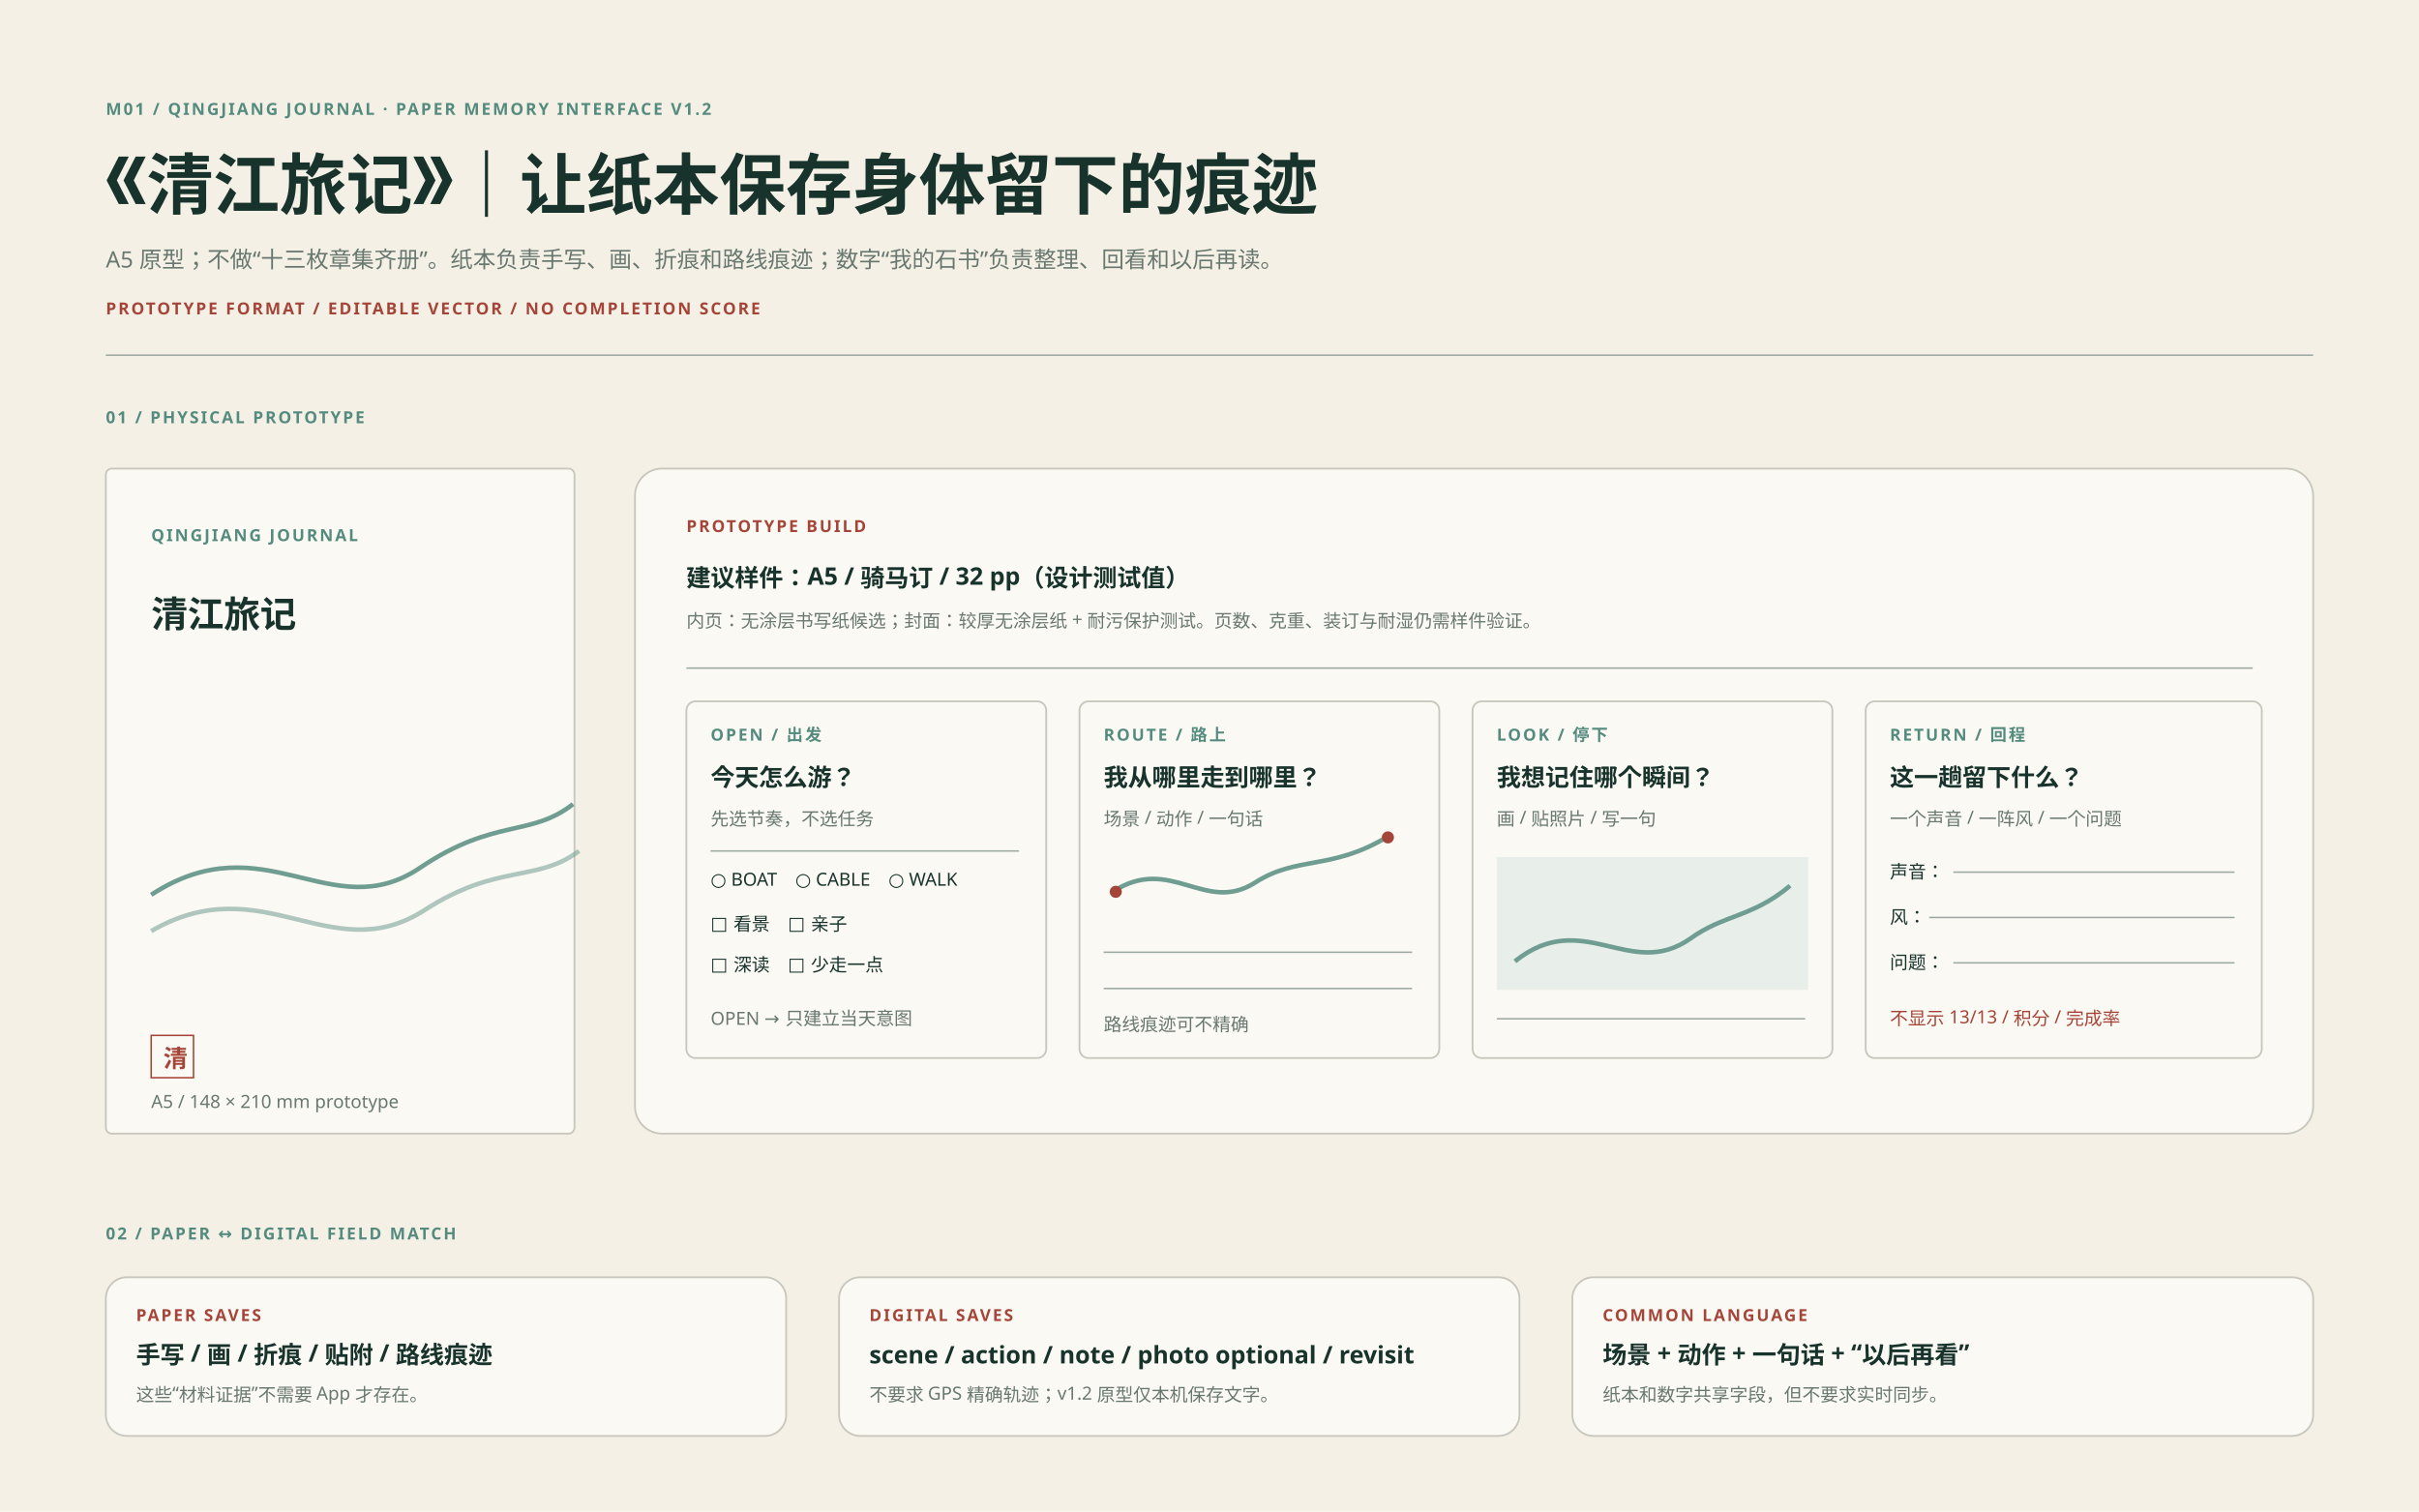
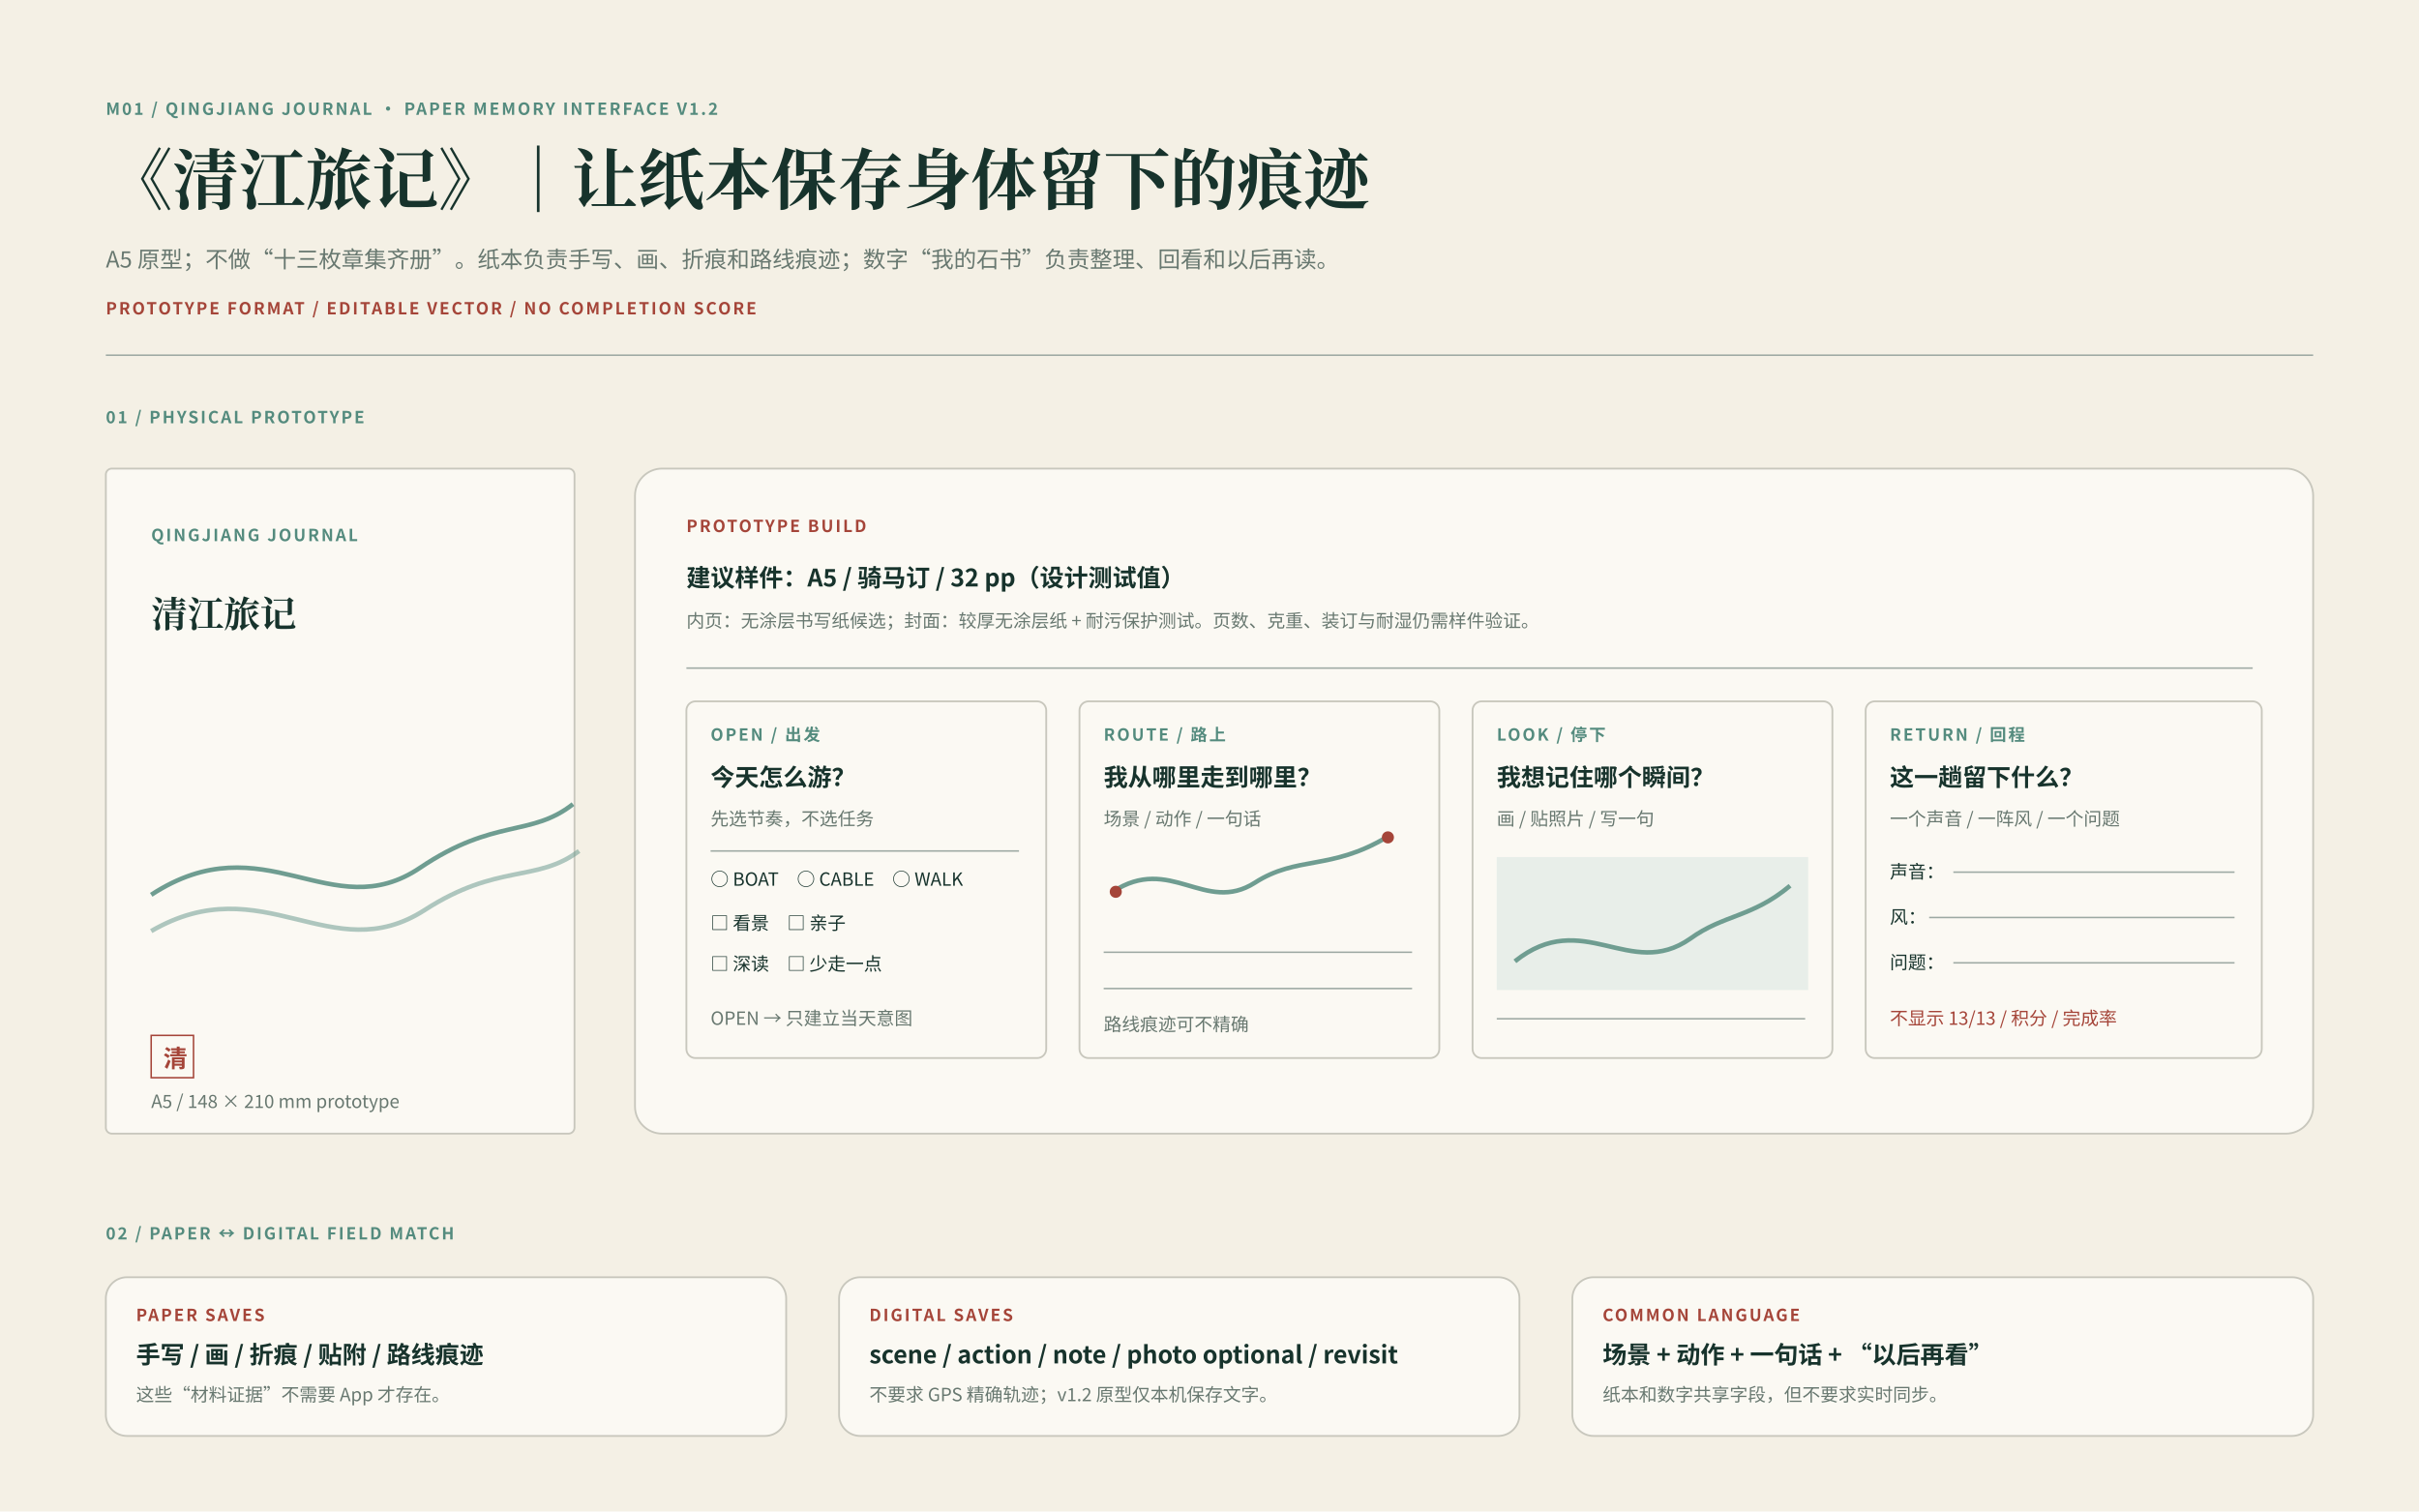
<svg xmlns="http://www.w3.org/2000/svg" width="1600" height="1000" viewBox="0 0 1600 1000">
-   <style>.bg{fill:#f4f0e5}.ink{fill:#17332c}.muted{fill:#687870}.qing{fill:#548b7e}.seal{fill:#a54539}.paper{fill:#fbf9f3;stroke:#c8c7bd;stroke-width:1.2}.rule{stroke:#9da9a3;stroke-width:1}.river{fill:none;stroke:#6f9d91;stroke-width:3}.t1{font:700 44px 'Noto Serif SC','Songti SC',serif}.t2{font:700 24px 'Noto Serif SC','Songti SC',serif}.t3{font:700 16px 'Noto Sans SC','Microsoft YaHei',sans-serif}.txt{font:400 15px 'Noto Sans SC','Microsoft YaHei',sans-serif}.sm{font:400 12px 'Noto Sans SC','Microsoft YaHei',sans-serif}.xs{font:700 11px 'Noto Sans SC',sans-serif;letter-spacing:1.3px}</style>
+   <style>.bg{fill:#f4f0e5}.ink{fill:#17332c}.muted{fill:#687870}.qing{fill:#548b7e}.seal{fill:#a54539}.paper{fill:#fbf9f3;stroke:#c8c7bd;stroke-width:1.2}.rule{stroke:#9da9a3;stroke-width:1}.river{fill:none;stroke:#6f9d91;stroke-width:3}.t1{font:700 44px 'Noto Serif CJK SC','Noto Serif SC','Source Han Serif SC','Songti SC',serif}.t2{font:700 24px 'Noto Serif CJK SC','Noto Serif SC','Source Han Serif SC','Songti SC',serif}.t3{font:700 16px 'Noto Sans CJK SC','Noto Sans SC','Source Han Sans SC','Microsoft YaHei',sans-serif}.txt{font:400 15px 'Noto Sans CJK SC','Noto Sans SC','Source Han Sans SC','Microsoft YaHei',sans-serif}.sm{font:400 12px 'Noto Sans CJK SC','Noto Sans SC','Source Han Sans SC','Microsoft YaHei',sans-serif}.xs{font:700 11px 'Noto Sans CJK SC','Noto Sans SC','Source Han Sans SC',sans-serif;letter-spacing:1.3px}</style>
  <rect class="bg" width="1600" height="1000" />
  <text x="70" y="76" class="xs qing">M01 / QINGJIANG JOURNAL · PAPER MEMORY INTERFACE V1.2</text>
  <text x="70" y="135" class="t1 ink">《清江旅记》｜让纸本保存身体留下的痕迹</text>
  <text x="70" y="177" class="txt muted">A5 原型；不做“十三枚章集齐册”。纸本负责手写、画、折痕和路线痕迹；数字“我的石书”负责整理、回看和以后再读。</text>
  <text x="70" y="208" class="xs seal">PROTOTYPE FORMAT / EDITABLE VECTOR / NO COMPLETION SCORE</text>
  <line x1="70" y1="235" x2="1530" y2="235" class="rule" />
  <text x="70" y="280" class="xs qing">01 / PHYSICAL PROTOTYPE</text>
  <g transform="translate(70 310)">
    <rect width="310" height="440" rx="4" class="paper" />
    <text x="30" y="48" class="xs qing">QINGJIANG JOURNAL</text>
    <text x="30" y="105" class="t2 ink">清江旅记</text>
    <path d="M30 282c75-49 119 22 178-18 49-33 73-20 101-42" class="river" />
    <path d="M30 306c74-43 119 26 181-14 48-31 74-18 102-39" class="river" opacity=".55" />
    <rect x="30" y="375" width="28" height="28" fill="none" stroke="#a54539" />
    <text x="38" y="396" class="t3 seal">清</text>
    <text x="30" y="423" class="sm muted">A5 / 148 × 210 mm prototype</text>
  </g>
  <g transform="translate(420 310)">
    <rect width="1110" height="440" rx="18" class="paper" />
    <text x="34" y="42" class="xs seal">PROTOTYPE BUILD</text>
    <text x="34" y="78" class="t3 ink">建议样件：A5 / 骑马订 / 32 pp（设计测试值）</text>
    <text x="34" y="105" class="sm muted">内页：无涂层书写纸候选；封面：较厚无涂层纸 + 耐污保护测试。页数、克重、装订与耐湿仍需样件验证。</text>
    <line x1="34" y1="132" x2="1070" y2="132" class="rule" />
    <g transform="translate(34 154)">
      <rect width="238" height="236" rx="6" class="paper" />
      <text x="16" y="26" class="xs qing">OPEN / 出发</text>
      <text x="16" y="56" class="t3 ink">今天怎么游？</text>
      <text x="16" y="82" class="sm muted">先选节奏，不选任务</text>
      <line x1="16" y1="99" x2="220" y2="99" class="rule" />
      <text x="16" y="122" class="sm ink">○ BOAT　○ CABLE　○ WALK</text>
      <text x="16" y="151" class="sm ink">□ 看景　□ 亲子</text>
      <text x="16" y="178" class="sm ink">□ 深读　□ 少走一点</text>
      <text x="16" y="214" class="sm muted">OPEN → 只建立当天意图</text>
    </g>
    <g transform="translate(294 154)">
      <rect width="238" height="236" rx="6" class="paper" />
      <text x="16" y="26" class="xs qing">ROUTE / 路上</text>
      <text x="16" y="56" class="t3 ink">我从哪里走到哪里？</text>
      <text x="16" y="82" class="sm muted">场景 / 动作 / 一句话</text>
      <path d="M22 126c38-25 61 15 94-6 28-18 50-8 87-30" class="river" />
      <circle cx="24" cy="126" r="4" fill="#a54539" />
      <circle cx="204" cy="90" r="4" fill="#a54539" />
      <line x1="16" y1="166" x2="220" y2="166" class="rule" />
      <line x1="16" y1="190" x2="220" y2="190" class="rule" />
      <text x="16" y="218" class="sm muted">路线痕迹可不精确</text>
    </g>
    <g transform="translate(554 154)">
      <rect width="238" height="236" rx="6" class="paper" />
      <text x="16" y="26" class="xs qing">LOOK / 停下</text>
      <text x="16" y="56" class="t3 ink">我想记住哪个瞬间？</text>
      <text x="16" y="82" class="sm muted">画 / 贴照片 / 写一句</text>
      <rect x="16" y="103" width="206" height="88" fill="#e8eee9" />
      <path d="M28 172c45-36 76 13 116-15 22-16 41-14 66-35" class="river" />
      <line x1="16" y1="210" x2="220" y2="210" class="rule" />
    </g>
    <g transform="translate(814 154)">
      <rect width="262" height="236" rx="6" class="paper" />
      <text x="16" y="26" class="xs qing">RETURN / 回程</text>
      <text x="16" y="56" class="t3 ink">这一趟留下什么？</text>
      <text x="16" y="82" class="sm muted">一个声音 / 一阵风 / 一个问题</text>
      <text x="16" y="117" class="sm ink">声音：</text>
      <line x1="58" y1="113" x2="244" y2="113" class="rule" />
      <text x="16" y="147" class="sm ink">风：</text>
      <line x1="42" y1="143" x2="244" y2="143" class="rule" />
      <text x="16" y="177" class="sm ink">问题：</text>
      <line x1="58" y1="173" x2="244" y2="173" class="rule" />
      <text x="16" y="214" class="sm seal">不显示 13/13 / 积分 / 完成率</text>
    </g>
  </g>
  <text x="70" y="820" class="xs qing">02 / PAPER ↔ DIGITAL FIELD MATCH</text>
  <g transform="translate(70 845)">
    <rect width="450" height="105" rx="14" class="paper" />
    <text x="20" y="29" class="xs seal">PAPER SAVES</text>
    <text x="20" y="57" class="t3 ink">手写 / 画 / 折痕 / 贴附 / 路线痕迹</text>
    <text x="20" y="82" class="sm muted">这些“材料证据”不需要 App 才存在。</text>
  </g>
  <g transform="translate(555 845)">
    <rect width="450" height="105" rx="14" class="paper" />
    <text x="20" y="29" class="xs seal">DIGITAL SAVES</text>
    <text x="20" y="57" class="t3 ink">scene / action / note / photo optional / revisit</text>
    <text x="20" y="82" class="sm muted">不要求 GPS 精确轨迹；v1.2 原型仅本机保存文字。</text>
  </g>
  <g transform="translate(1040 845)">
    <rect width="490" height="105" rx="14" class="paper" />
    <text x="20" y="29" class="xs seal">COMMON LANGUAGE</text>
    <text x="20" y="57" class="t3 ink">场景 + 动作 + 一句话 + “以后再看”</text>
    <text x="20" y="82" class="sm muted">纸本和数字共享字段，但不要求实时同步。</text>
  </g>
</svg>
